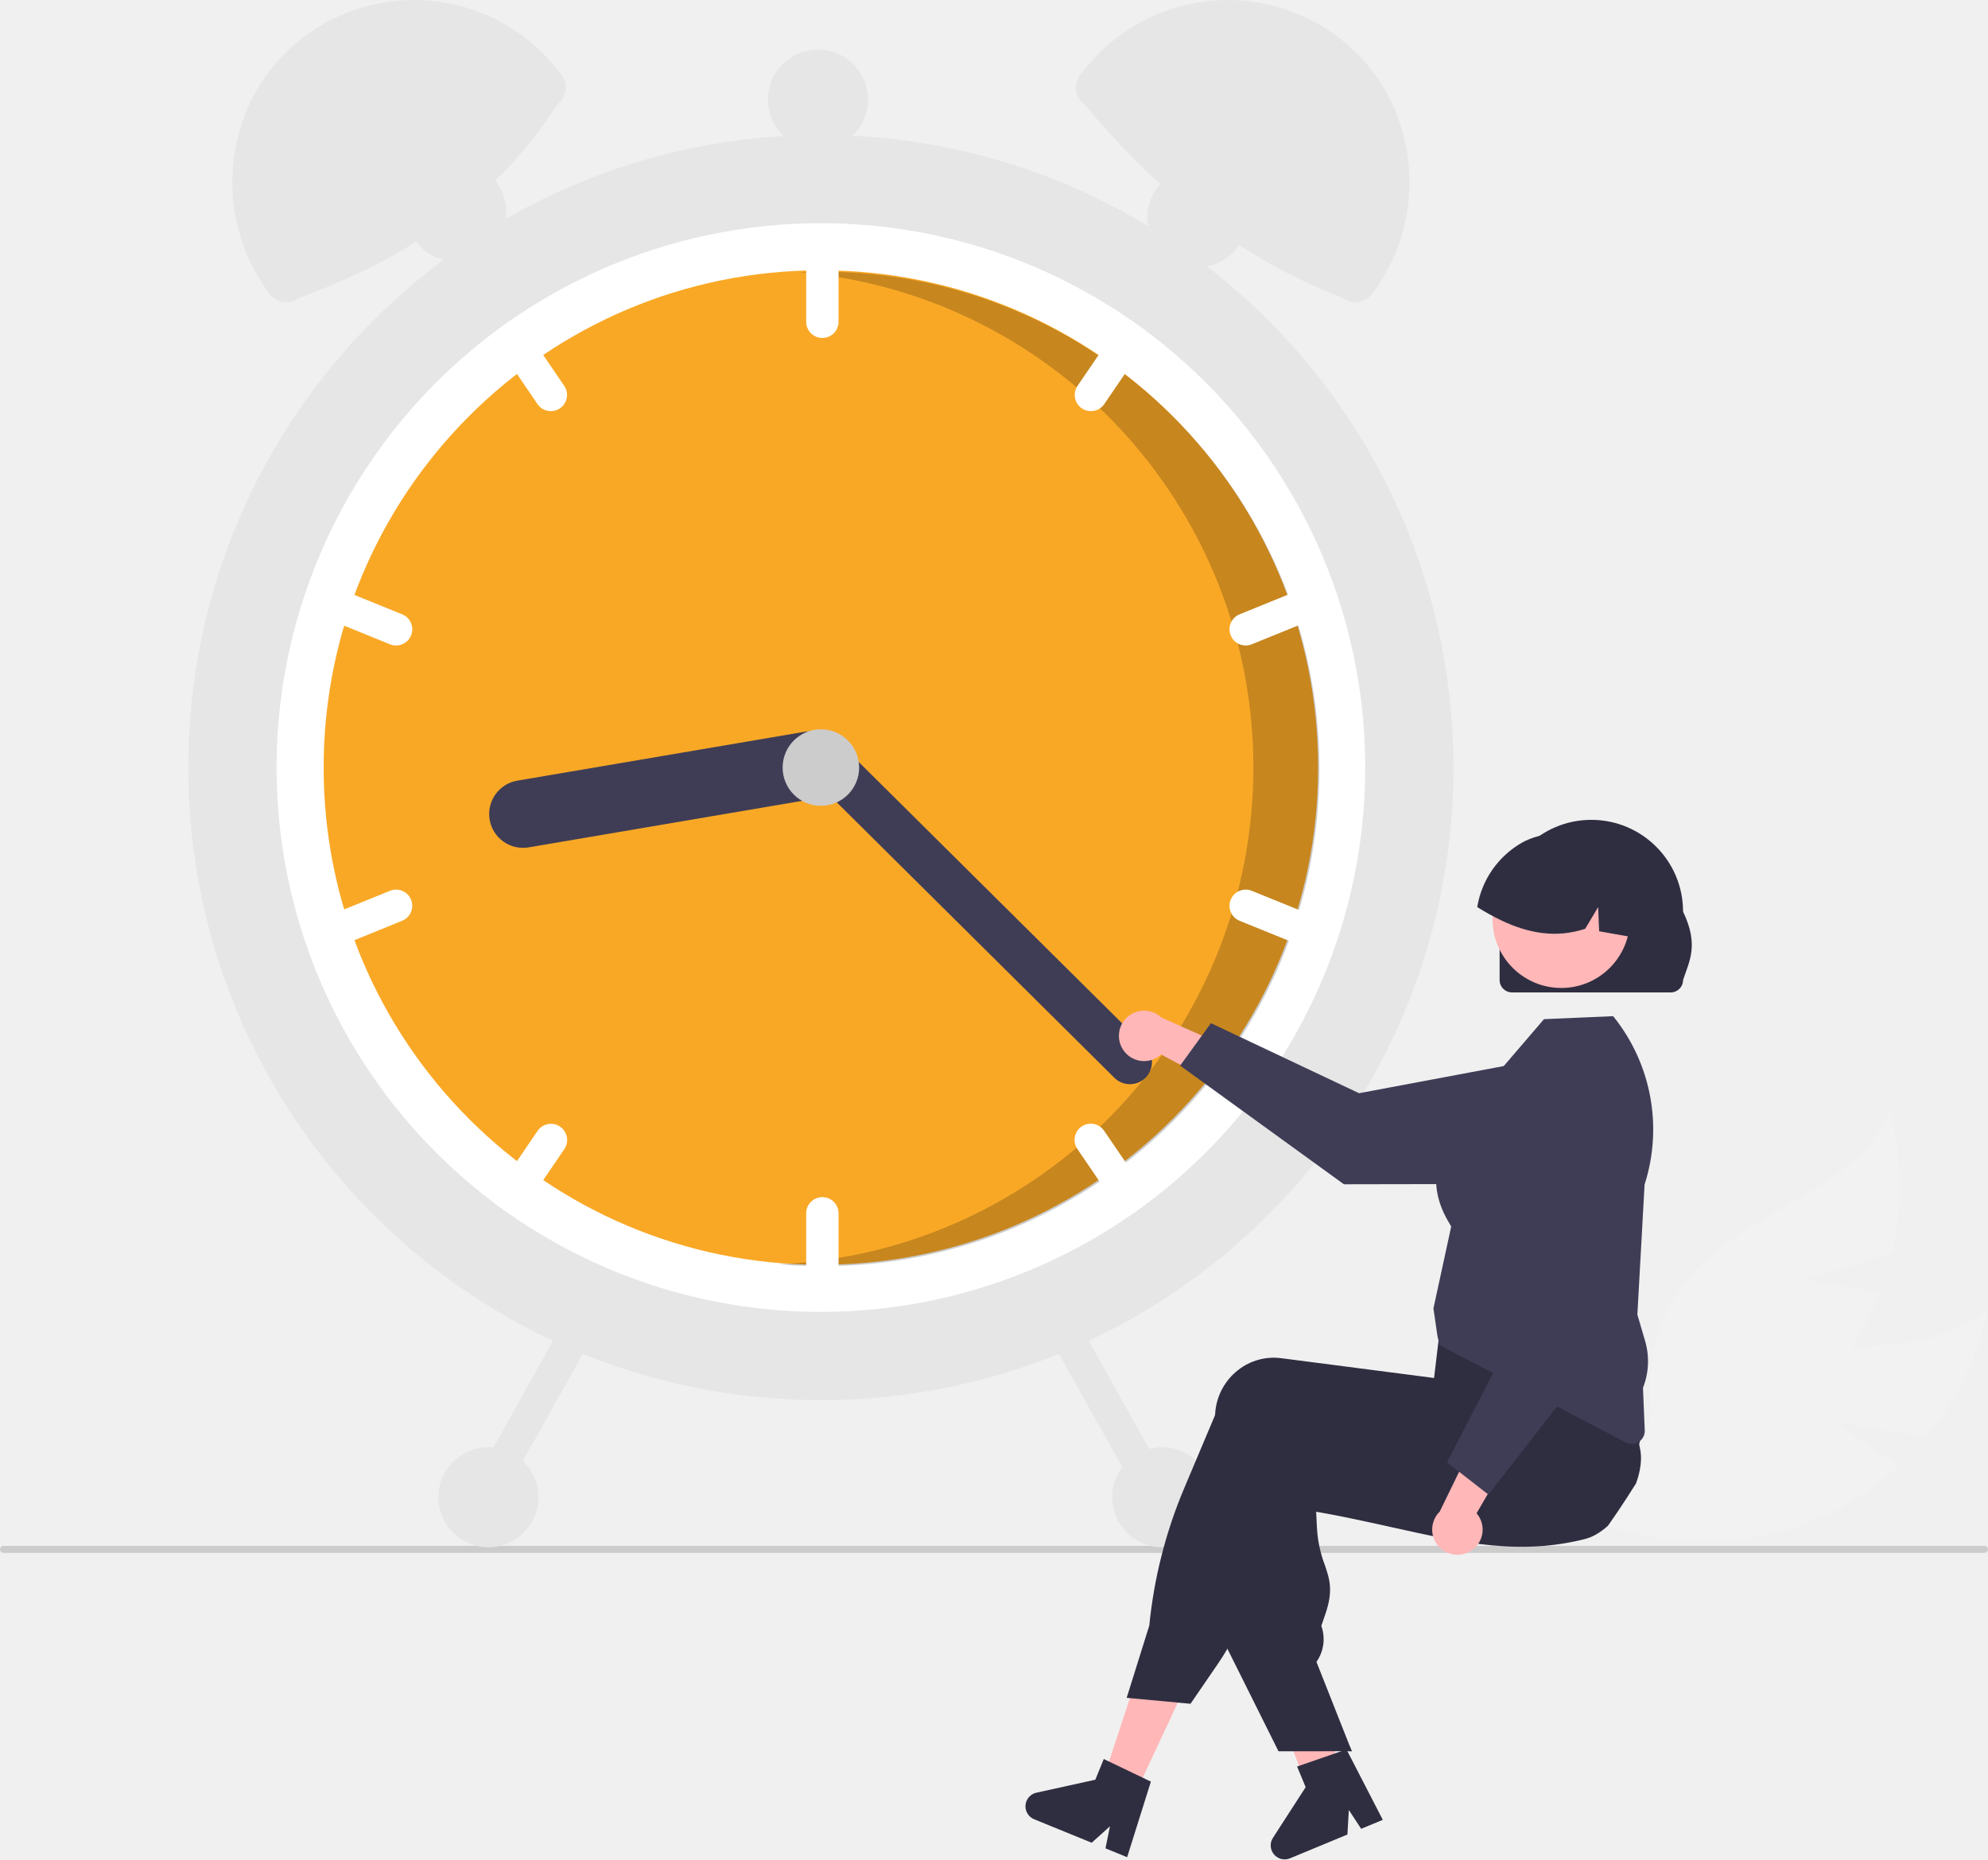
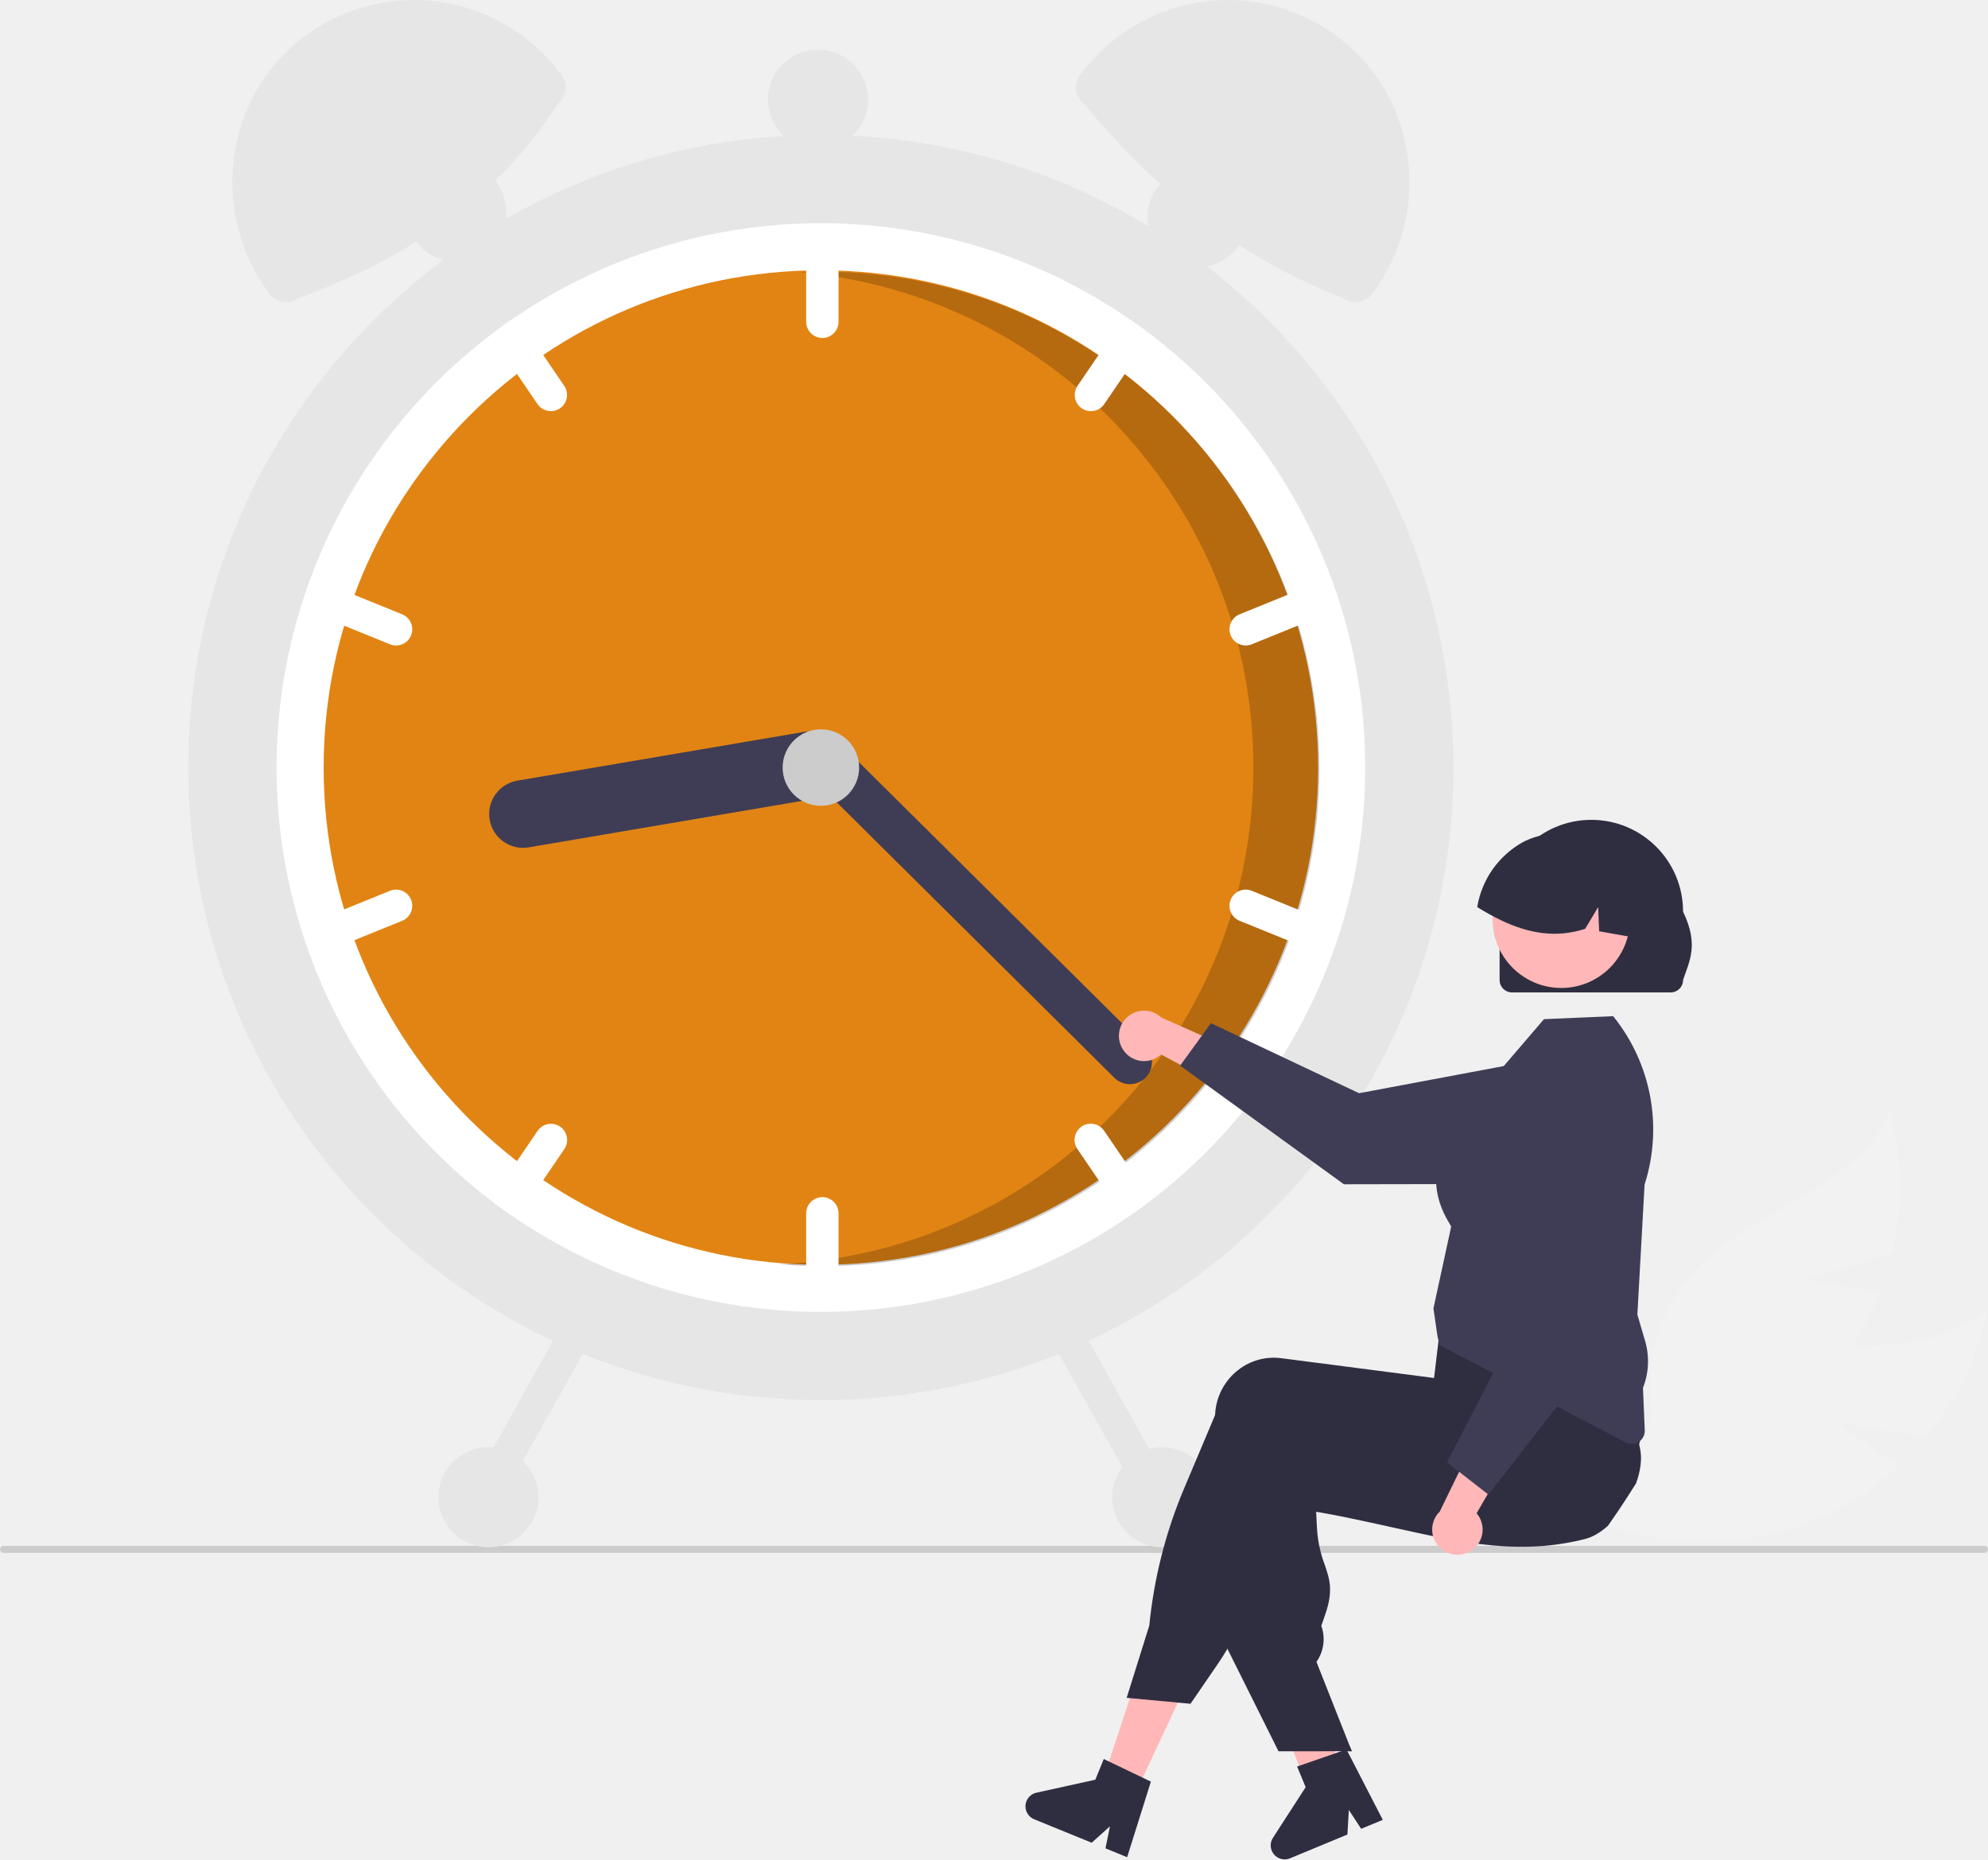
<svg xmlns="http://www.w3.org/2000/svg" data-name="Layer 1" width="675.67" height="631.947" viewBox="0 0 675.67 631.947">
  <path d="M886.757,617.484l30.311,4.737a98.985,98.985,0,0,0,20.604-42.939c-22.164,18.143-55.869,8.502-82.745,18.407A59.54,59.54,0,0,0,819.307,635.033L804.494,650.97A99.77,99.77,0,0,0,887.905,646.378a96.372,96.372,0,0,0,19.64-14.099C896.939,625.6,886.757,617.484,886.757,617.484Z" transform="translate(-262.165 -134.0265)" fill="#f2f2f2" />
  <path d="M875.996,569.007l29.242-9.278a98.985,98.985,0,0,0-.708-47.621c-11.746,26.123-46.214,32.526-65.851,53.377a59.54,59.54,0,0,0-15.227,49.31l-6.151,20.871a99.77,99.77,0,0,0,72.609-41.31,96.373,96.373,0,0,0,11.291-21.379C888.73,571.73,875.996,569.007,875.996,569.007Z" transform="translate(-262.165 -134.0265)" fill="#f2f2f2" />
  <path d="M937.835,660.625a1.186,1.186,0,0,1-1.19,1.19H263.355a1.19,1.19,0,0,1,0-2.38h673.29A1.187,1.187,0,0,1,937.835,660.625Z" transform="translate(-262.165 -134.0265)" fill="#ccc" />
  <circle cx="278.998" cy="260.866" r="215" fill="#e6e6e6" />
  <path d="M726.163,394.892a184.744,184.744,0,0,1-74.67,148.51c-1.55,1.16-3.13,2.29-4.72,3.39a185.031,185.031,0,0,1-211.22,0c-1.59-1.1-3.17-2.23-4.72-3.39a185.02,185.02,0,0,1,0-297.02c1.55-1.16,3.13-2.29,4.72-3.39a185.031,185.031,0,0,1,211.22,0c1.59,1.1,3.17,2.23,4.72,3.39A184.744,184.744,0,0,1,726.163,394.892Z" transform="translate(-262.165 -134.0265)" fill="#fff" />
-   <circle cx="278.998" cy="260.866" r="169" fill="#f9a826" />
+   <circle cx="278.998" cy="260.866" r="169" fill="#e28413" />
  <path d="M541.604,226.365c-2.562,0-5.108.067-7.642.18a168.995,168.995,0,0,1-7.156,337.168c4.878.423,9.811.652,14.799.652a169,169,0,0,0,0-338Z" transform="translate(-262.165 -134.0265)" opacity="0.2" />
  <path d="M541.663,213.892a5.51,5.51,0,0,0-5.5,5.5v24a5.5,5.5,0,0,0,11,0v-24A5.51,5.51,0,0,0,541.663,213.892Z" transform="translate(-262.165 -134.0265)" fill="#fff" />
  <path d="M651.493,246.382c-1.55-1.16-3.13-2.29-4.72-3.39a5.497,5.497,0,0,0-4.9,2.39l-13.51,19.83a5.499,5.499,0,0,0,9.09,6.19l13.51-19.83A5.464,5.464,0,0,0,651.493,246.382Z" transform="translate(-262.165 -134.0265)" fill="#fff" />
  <path d="M712.873,336.802a5.493,5.493,0,0,0-7.16-3.02l-22.24,9.03a5.499,5.499,0,0,0,4.14,10.19l22.24-9.03A5.512,5.512,0,0,0,712.873,336.802Z" transform="translate(-262.165 -134.0265)" fill="#fff" />
  <path d="M453.963,265.212l-13.51-19.83a5.497,5.497,0,0,0-4.9-2.39c-1.59,1.1-3.17,2.23-4.72,3.39a5.464,5.464,0,0,0,.53,5.19l13.51,19.83a5.499,5.499,0,0,0,9.09-6.19Z" transform="translate(-262.165 -134.0265)" fill="#fff" />
  <path d="M398.853,342.812l-22.24-9.03a5.499,5.499,0,0,0-4.14,10.19l22.24,9.03a5.499,5.499,0,0,0,4.14-10.19Z" transform="translate(-262.165 -134.0265)" fill="#fff" />
  <path d="M541.663,540.892a5.51,5.51,0,0,0-5.5,5.5v24a5.5,5.5,0,0,0,11,0v-24A5.51,5.51,0,0,0,541.663,540.892Z" transform="translate(-262.165 -134.0265)" fill="#fff" />
  <path d="M650.963,538.212l-13.51-19.83a5.499,5.499,0,1,0-9.09,6.19l13.51,19.83a5.497,5.497,0,0,0,4.9,2.39c1.59-1.1,3.17-2.23,4.72-3.39A5.464,5.464,0,0,0,650.963,538.212Z" transform="translate(-262.165 -134.0265)" fill="#fff" />
  <path d="M709.853,445.812l-22.24-9.03a5.499,5.499,0,0,0-4.14,10.19l22.24,9.03a5.499,5.499,0,0,0,4.14-10.19Z" transform="translate(-262.165 -134.0265)" fill="#fff" />
  <path d="M452.513,516.932a5.5,5.5,0,0,0-7.64,1.45l-13.51,19.83a5.464,5.464,0,0,0-.53,5.19c1.55,1.16,3.13,2.29,4.72,3.39a5.497,5.497,0,0,0,4.9-2.39l13.51-19.83A5.498,5.498,0,0,0,452.513,516.932Z" transform="translate(-262.165 -134.0265)" fill="#fff" />
  <path d="M401.873,439.802a5.493,5.493,0,0,0-7.16-3.02l-22.24,9.03a5.499,5.499,0,0,0,4.14,10.19l22.24-9.03A5.512,5.512,0,0,0,401.873,439.802Z" transform="translate(-262.165 -134.0265)" fill="#fff" />
  <path d="M548.799,392.163a11.513,11.513,0,0,1-9.409,13.266l-97.598,16.601a11.5,11.5,0,0,1-3.857-22.674l97.598-16.601A11.513,11.513,0,0,1,548.799,392.163Z" transform="translate(-262.165 -134.0265)" fill="#3f3d56" />
  <path d="M651.518,500.294a7.508,7.508,0,0,1-10.607.042l-105.063-104.239a7.5,7.5,0,0,1,10.565-10.648l105.063,104.239A7.508,7.508,0,0,1,651.518,500.294Z" transform="translate(-262.165 -134.0265)" fill="#3f3d56" />
  <circle cx="278.998" cy="260.866" r="13" fill="#ccc" />
  <path d="M451.619,169.471c-19.955,31.372-50.401,52.193-87.95,65.87a7.059,7.059,0,0,1-9.882-1.418l0,0c-20.396-27.232-15.791-66.153,11.128-86.962a62.068,62.068,0,0,1,87.558,11.875l.564.753A7.059,7.059,0,0,1,451.619,169.471Z" transform="translate(-262.165 -134.0265)" fill="#e6e6e6" />
  <path d="M629.852,158.836a62.068,62.068,0,0,1,87.558-11.875c26.918,20.809,31.524,59.729,11.128,86.962l0,0a7.059,7.059,0,0,1-9.882,1.418c-34.857-13.345-63.442-36.439-87.95-65.87a7.059,7.059,0,0,1-1.418-9.882Z" transform="translate(-262.165 -134.0265)" fill="#e6e6e6" />
  <path d="M621.106,581.161a5.51,5.51,0,0,0-2.114,7.485l31.742,56.723a5.5,5.5,0,0,0,9.599-5.372l-31.742-56.723A5.51,5.51,0,0,0,621.106,581.161Z" transform="translate(-262.165 -134.0265)" fill="#e6e6e6" />
  <path d="M453.734,583.274,421.992,639.997a5.5,5.5,0,0,0,9.599,5.372l31.742-56.723a5.5,5.5,0,1,0-9.599-5.372Z" transform="translate(-262.165 -134.0265)" fill="#e6e6e6" />
  <circle cx="394.998" cy="508.866" r="17" fill="#e6e6e6" />
  <circle cx="406.998" cy="73.866" r="17" fill="#e6e6e6" />
  <circle cx="277.998" cy="33.866" r="17" fill="#e6e6e6" />
  <circle cx="154.998" cy="71.866" r="17" fill="#e6e6e6" />
  <circle cx="165.998" cy="508.866" r="17" fill="#e6e6e6" />
  <path d="M643.828,490.733a8.516,8.516,0,0,0,12.95,1.677l26.676,14.293-1.431-15.661L656.911,479.87a8.562,8.562,0,0,0-13.083,10.863Z" transform="translate(-262.165 -134.0265)" fill="#ffb7b7" />
  <path d="M663.264,496.199l10.453-14.43,50.36,23.807,62.667-11.758a21.471,21.471,0,0,1,25.43,21.063h0a21.494,21.494,0,0,1-21.431,21.51l-71.816.133Z" transform="translate(-262.165 -134.0265)" fill="#3f3d56" />
  <polygon points="384.999 611.399 374.422 606.341 388.951 562.133 404.56 569.599 384.999 611.399" fill="#ffb7b7" />
  <path d="M718.07,738.299c-.769.482-1.538.956-2.315,1.43-1.546.948-3.107,1.88-4.669,2.797-.785.458-1.577.917-2.362,1.367v.023l-.047.008-.016.008-1.196.295-1.717-4.537-.792-2.09-1.119-2.96-2.051-5.415-10.799-28.511,16.788-4.141.629,2.571h.008l.311,1.274,5.865,23.788,1.196,4.863.039.148.722,2.905.622,2.517.691,2.812Z" transform="translate(-262.165 -134.0265)" fill="#ffb7b7" />
  <path d="M818.218,638.174c-1.064,1.709-2.152,3.41-3.247,5.096q-3.053,4.708-6.269,9.276c0,.008-.008.008-.016.016a21.934,21.934,0,0,1-4.117,3.006c-.062.047-.132.078-.194.117a15.18,15.18,0,0,1-3.465,1.391c-.435.109-.878.217-1.313.326-1.569.373-3.123.691-4.669.971-2.75.489-5.469.839-8.173,1.057-.218.023-.435.039-.653.054-11.117.816-21.939-.497-33.235-2.649-5.578-1.057-11.272-2.323-17.169-3.636-1.927-.435-3.861-.862-5.819-1.29-.148-.031-.303-.07-.458-.101-2.797-.614-5.64-1.22-8.553-1.818-3.667-.754-7.45-1.484-11.381-2.175l.28,5.539a41.689,41.689,0,0,0,2.626,12.453c1.678,4.91,3.006,8.794.202,16.881l-1.352,3.915a13.372,13.372,0,0,1-1.375,11.832l-.272.412,11.272,28.519.73,1.849h-5.772l-7.101.008H696.692l-17.363-34.835-.831-1.663v-.085l1.795-66.943c.023-.59.07-1.189.148-1.779a20.353,20.353,0,0,1,7.745-13.704,19.6,19.6,0,0,1,14.597-3.993l5.943.769,12.143,1.569,8.553,1.111.171.023,25.225,3.263,1.81-7.38.334-.124,10.62-3.892,36.731-13.463.093-.031,2.416-.886.287.466c.085.14.171.28.249.42a71.999,71.999,0,0,1,5.803,13.471,211.477,211.477,0,0,1,6.098,23.283q.105.513.186.932l.023.085c.023.132.039.217.047.241C820.363,629.605,819.772,633.909,818.218,638.174Z" transform="translate(-262.165 -134.0265)" fill="#2f2e41" />
  <path d="M819.769,613.503c-.117-.497-.264-1.002-.419-1.492a106.29,106.29,0,0,0-4.304-10.892c-1.833-4.04-4.032-8.367-6.65-13.051q-1.899-3.403-4.086-7.077-1.095-1.841-2.276-3.752a1.972,1.972,0,0,0-.101-.171l-.225-.373-36.342,4.863-13.533,1.81-.808,6.743-.194,1.67c-.008,0-.008,0,0,.008l-.544,4.552v.008l-.722,6.013-.062-.008-20.082-2.603-20.696-2.68-11.117-1.437a19.588,19.588,0,0,0-14.597,3.993,20.363,20.363,0,0,0-7.745,13.704c-.07.544-.117,1.103-.14,1.655l-10.488,24.852a160.343,160.343,0,0,0-11.855,46.643l-7.691,24.588,1.095.101,16.299,1.515,4.304.404,9.478-13.836c1.08-1.577,2.105-3.201,3.061-4.863a73.861,73.861,0,0,0,4.187-8.421l20.502-48.788q2.377.408,4.708.777,10.779,1.748,20.696,2.851c21.496,2.401,40.11,2.587,56.681.552q6.98-.851,13.494-2.237,2.389-.501,4.716-1.08c.365-.085.722-.171,1.08-.264a19.825,19.825,0,0,0,13.867-12.958A20.228,20.228,0,0,0,819.769,613.503Z" transform="translate(-262.165 -134.0265)" fill="#2f2e41" />
  <path d="M650.542,738.207l-11.443-5.485-1.795-.862-2.867,7.038-20.012,4.405a4.748,4.748,0,0,0-.777,9.035l19.554,7.979,6.207-5.586-1.523,7.497,7.365,3.006,8.072-25.691Z" transform="translate(-262.165 -134.0265)" fill="#2f2e41" />
  <polygon points="458.703 593.34 459.434 595.189 458.703 595.189 458.703 593.34" fill="#2f2e41" />
  <path d="M716.883,729.611,704.892,733.765l-1.882.65,2.915,7.018-11.121,17.211a4.748,4.748,0,0,0,5.805,6.967l19.508-8.089.48-8.337,4.193,6.398,7.349-3.046-12.341-23.935Z" transform="translate(-262.165 -134.0265)" fill="#2f2e41" />
  <path d="M816.778,624.759a4.404,4.404,0,0,1-2.043-.507l-63.274-33.062-.731-2.993-1.378-9.472.019-.089,6.018-27.743c-.11-.238-.341-.629-.601-1.07-2.687-4.552-10.862-18.405,4.741-37.48l27.395-31.939,23.513-1.012.268.338A61.242,61.242,0,0,1,821.115,536.617l-2.448,44.217,2.626,8.93a24.639,24.639,0,0,1-.722,15.944l.602,14.459a4.417,4.417,0,0,1-4.395,4.592Z" transform="translate(-262.165 -134.0265)" fill="#3f3d56" />
  <path d="M761.892,661.224a8.516,8.516,0,0,0,2.126-12.884L779.231,622.178l-15.702.885-12.039,24.708a8.562,8.562,0,0,0,10.402,13.453Z" transform="translate(-262.165 -134.0265)" fill="#ffb7b7" />
  <path d="M768.031,641.99l-14.057-10.949,25.544-49.501L769.946,518.501a21.471,21.471,0,0,1,21.934-24.682h0a21.494,21.494,0,0,1,20.752,22.166l-2.365,71.777Z" transform="translate(-262.165 -134.0265)" fill="#3f3d56" />
-   <path id="f4e08e8b-ef08-4d70-8ad3-b81af8a71ff9-592" data-name="a1ca5f83-7fa1-45b1-9d3b-bf096f25c0e5" d="M771.842,467.131V443.864a31.177,31.177,0,1,1,62.354-.04v.04c5.495,11.451,2.057,16.895,0,23.267a4.193,4.193,0,0,1-4.186,4.186H776.03A4.193,4.193,0,0,1,771.842,467.131Z" transform="translate(-262.165 -134.0265)" fill="#2f2e41" />
+   <path id="f4e08e8b-ef08-4d70-8ad3-b81af8a71ff9-66" data-name="a1ca5f83-7fa1-45b1-9d3b-bf096f25c0e5" d="M771.842,467.131V443.864a31.177,31.177,0,1,1,62.354-.04v.04c5.495,11.451,2.057,16.895,0,23.267a4.193,4.193,0,0,1-4.186,4.186H776.03A4.193,4.193,0,0,1,771.842,467.131Z" transform="translate(-262.165 -134.0265)" fill="#2f2e41" />
  <circle cx="530.632" cy="312.441" r="23.337" fill="#ffb7b7" />
  <path d="M817.22,452.586c-.212-.033-.423-.078-.635-.111-3.64-.646-7.28-1.28-10.91-1.937l-.334-8.227-4.397,7.369c-10.03,3.329-19.415,1.447-28.242-2.705a79.737,79.737,0,0,1-8.461-4.664,30.927,30.927,0,0,1,15.196-21.886c.334-.189.657-.356.991-.523a.011.011,0,0,0,.011-.011c.568-.267,1.147-.523,1.726-.757a25.707,25.707,0,0,1,26.985,5.232C816.274,431.167,819.48,442.4,817.22,452.586Z" transform="translate(-262.165 -134.0265)" fill="#2f2e41" />
</svg>
